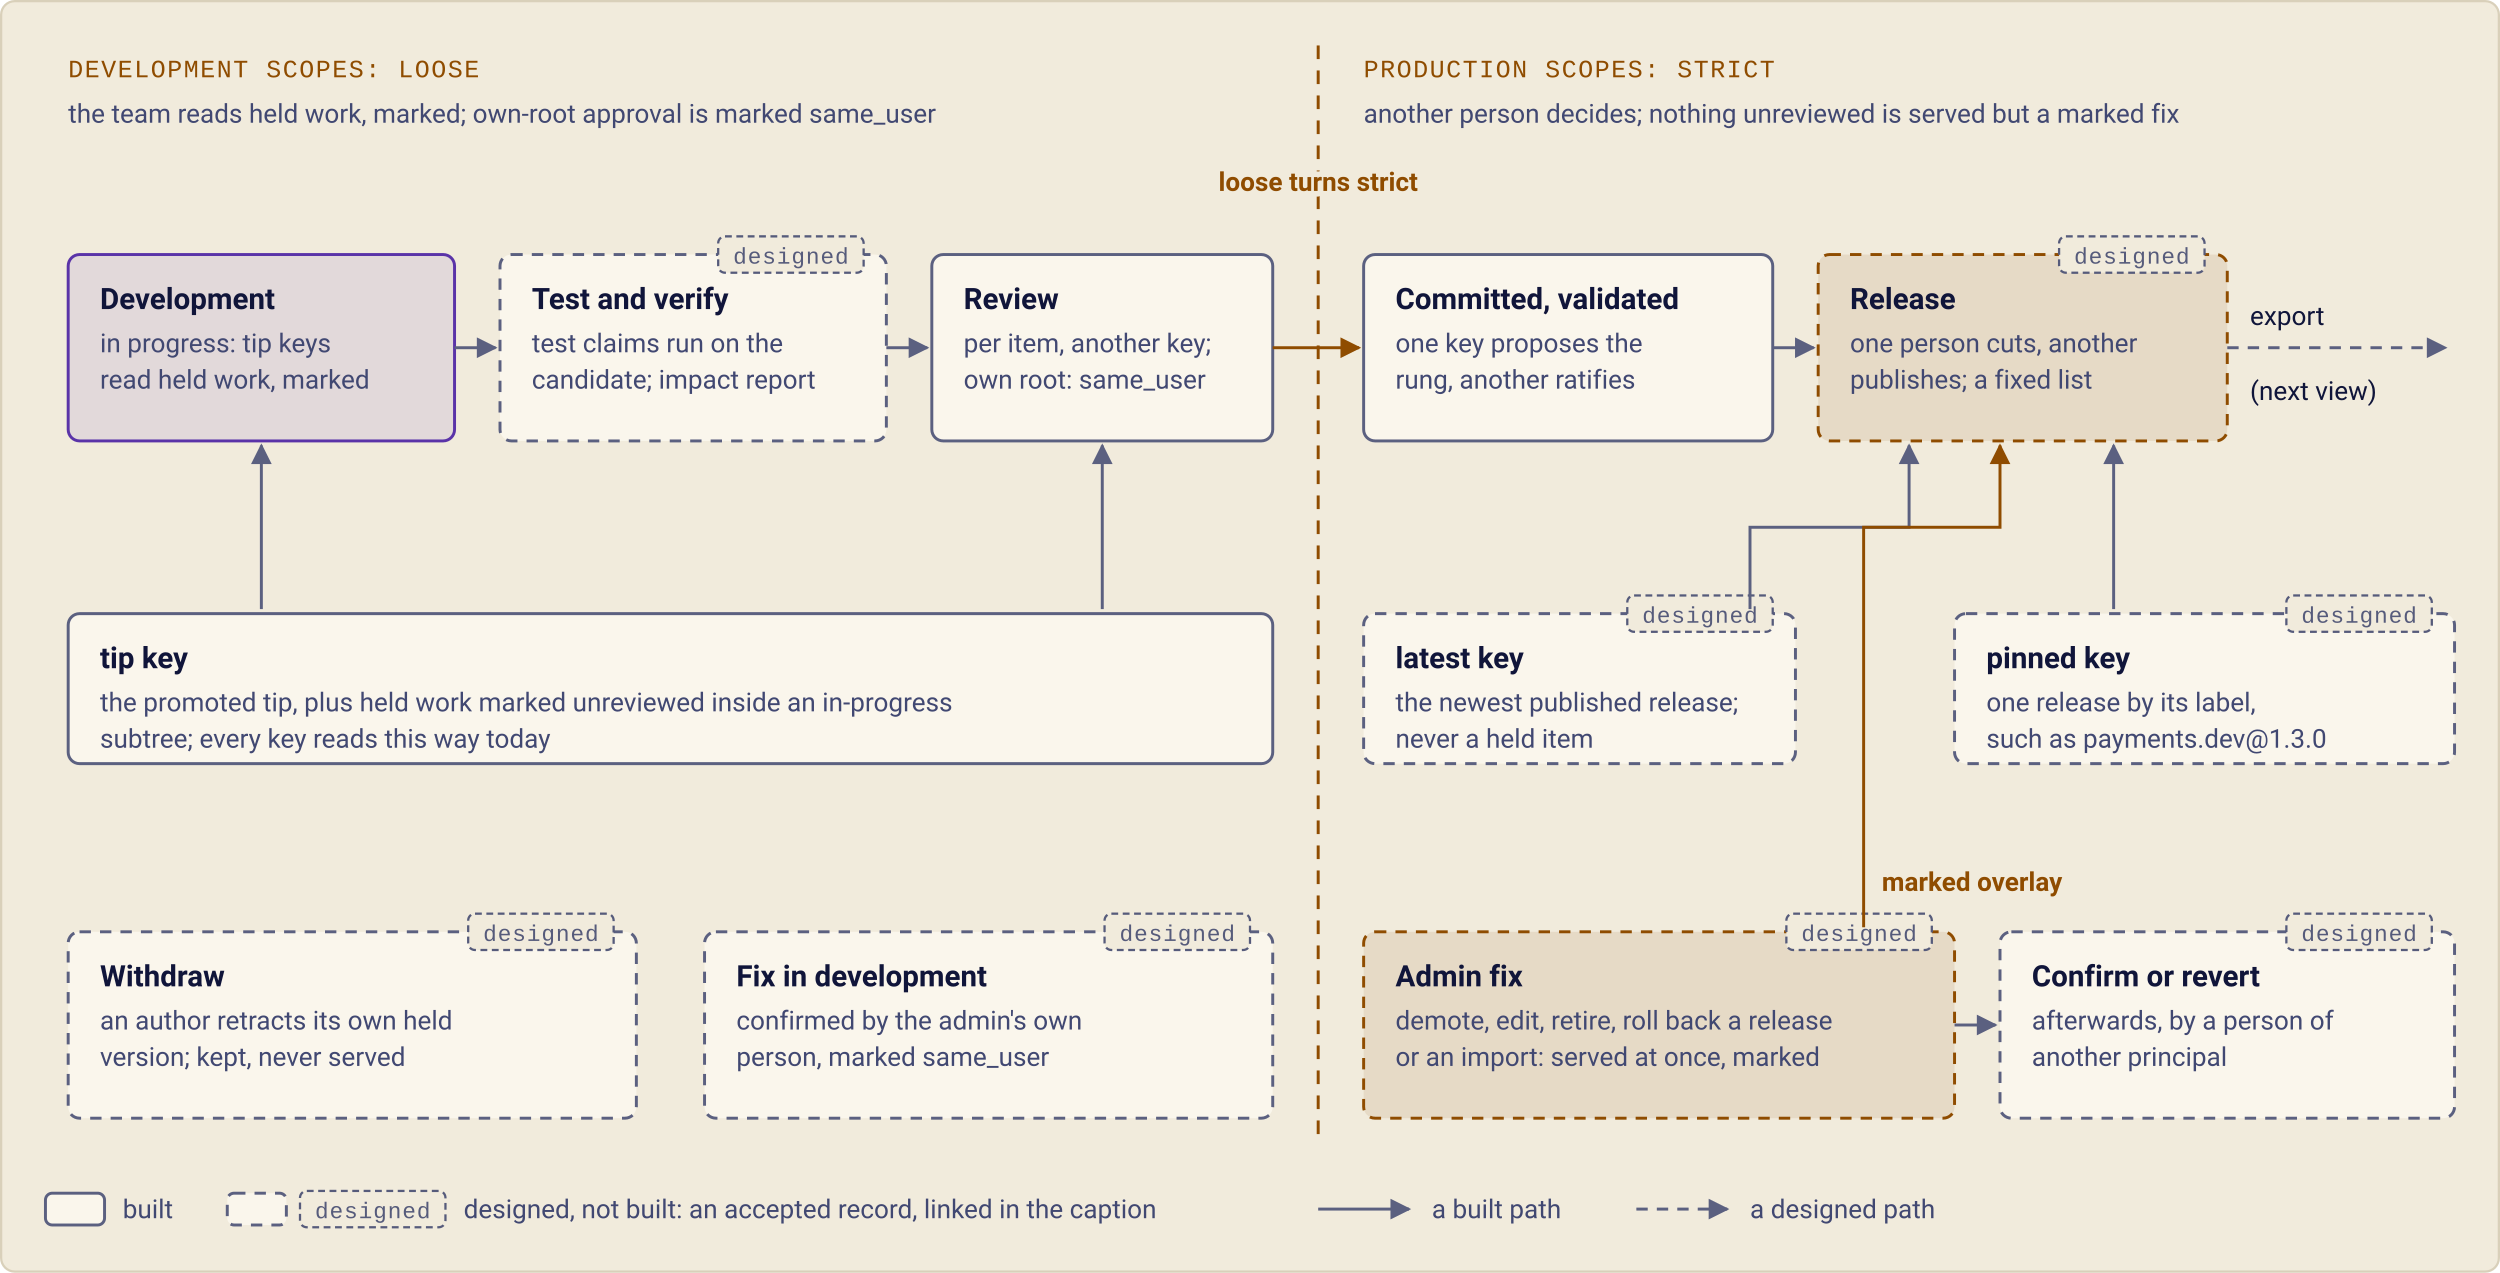
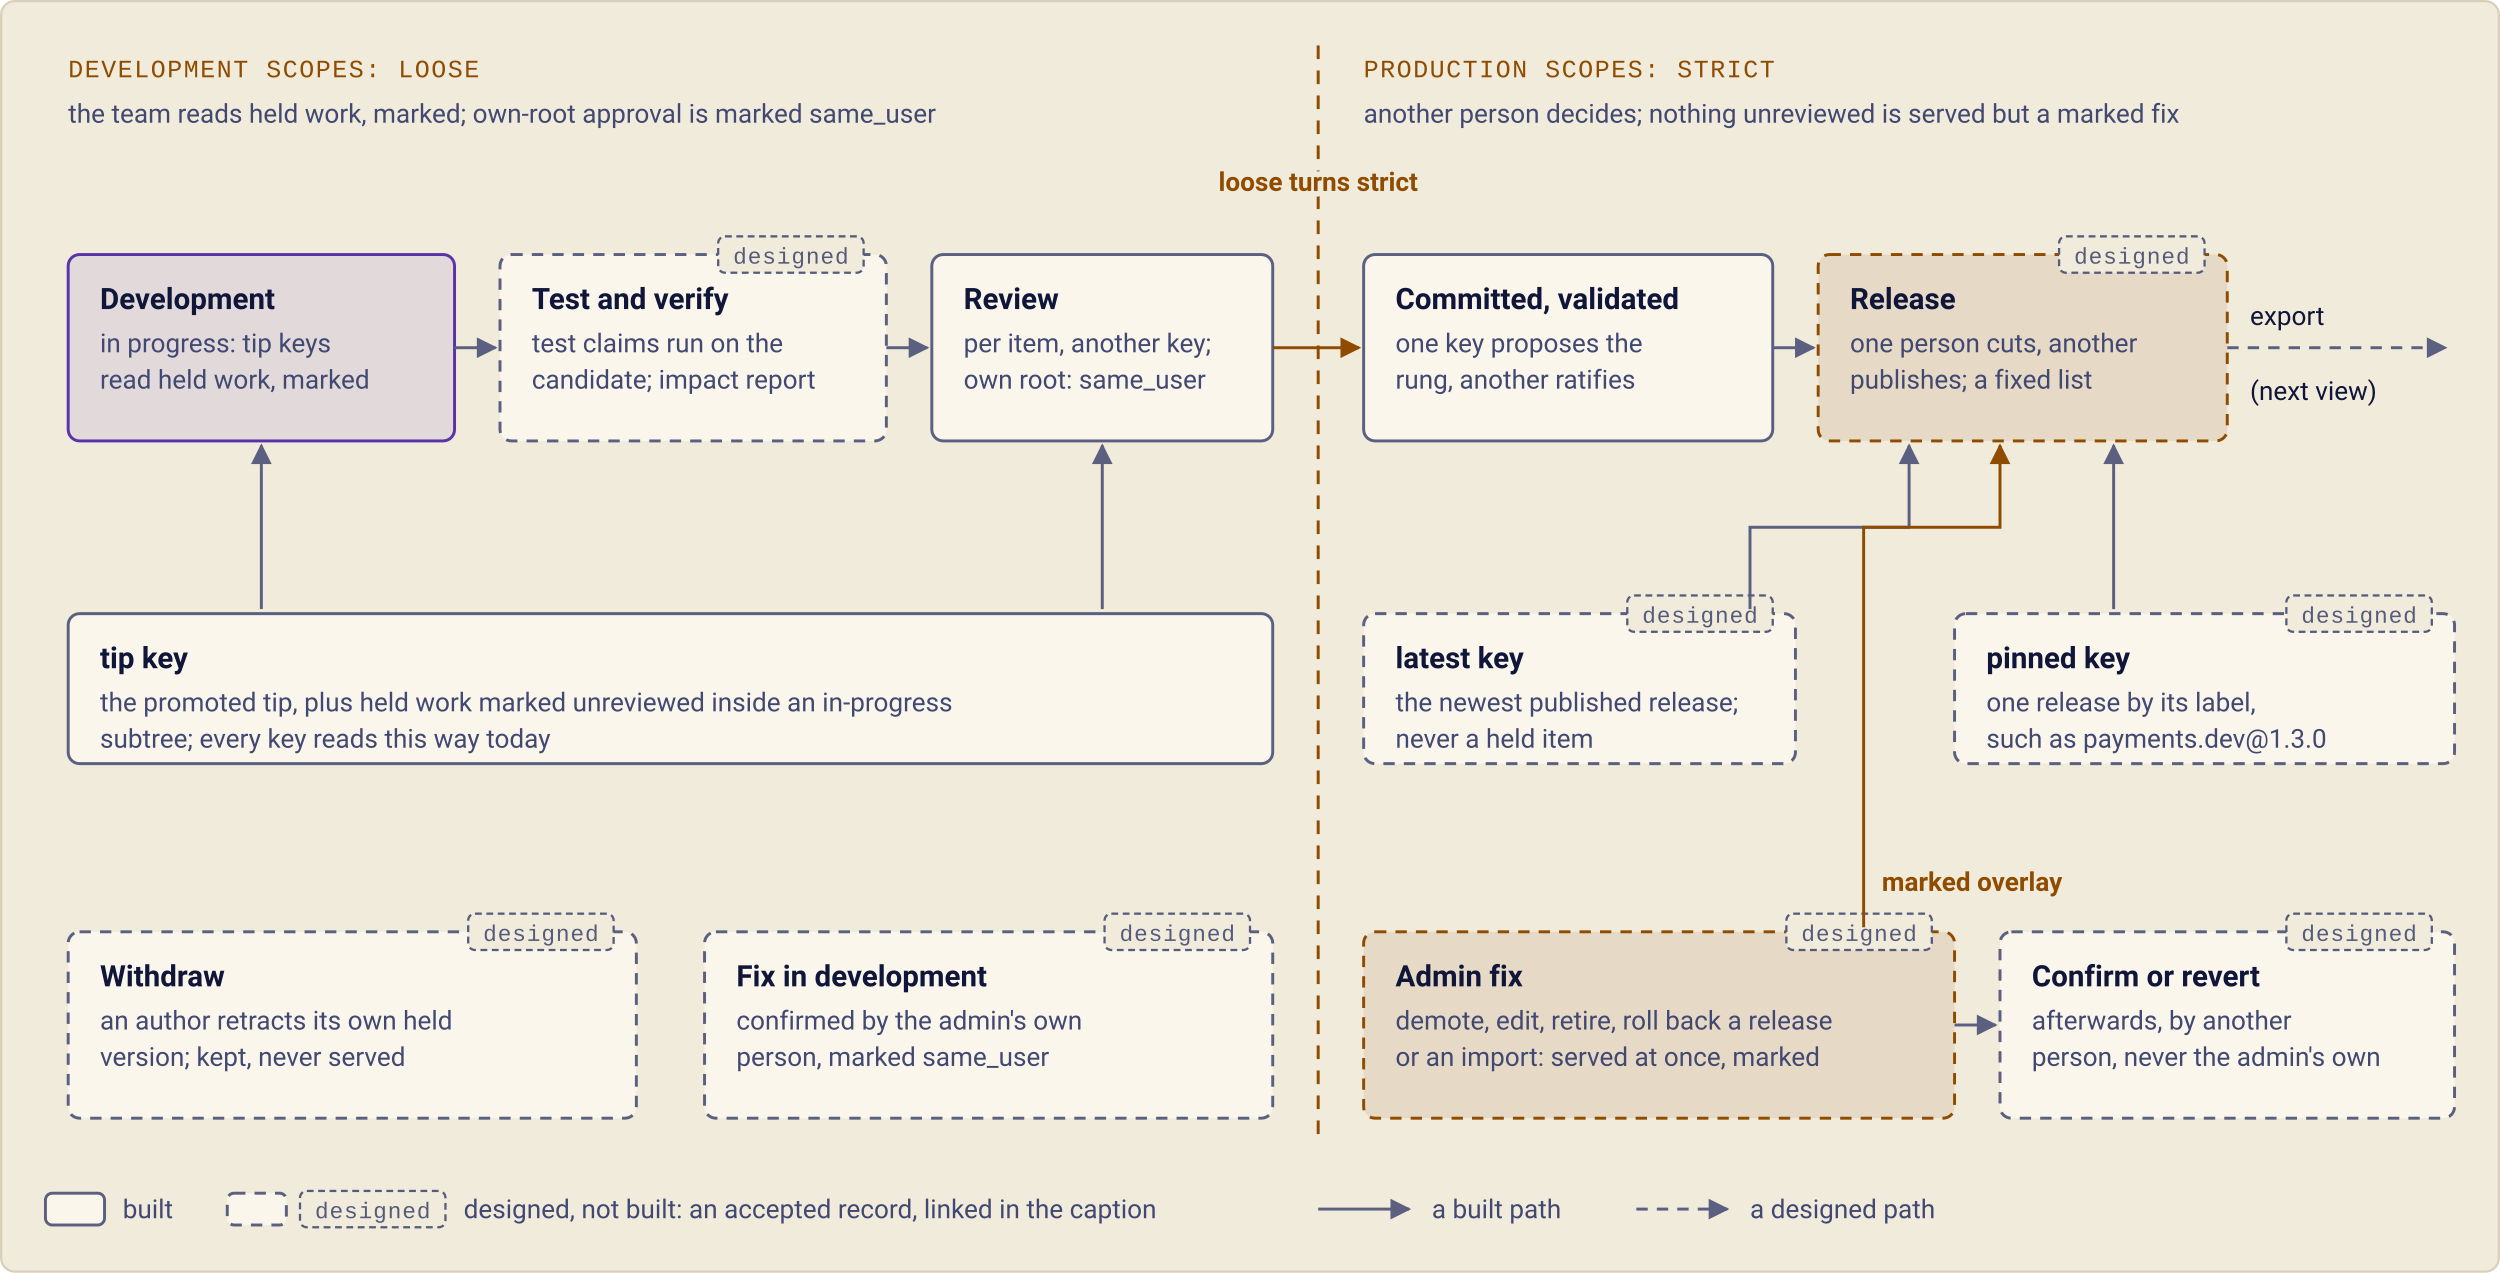
<svg xmlns="http://www.w3.org/2000/svg" width="1100" height="560" viewBox="0 0 1100 560" role="img" aria-labelledby="title desc">
  <style>
.plate{fill:#f1ebdc;stroke:#d9d0ba}
text{font-family:system-ui,-apple-system,"Segoe UI",Roboto,"Helvetica Neue",Arial,sans-serif}
.box{fill:#faf6ec;stroke:#5b6080;stroke-width:1.3}
.box.soft{fill:#e8e1cf}
.box.acc{fill:#8f4c001a;stroke:#8f4c00}
.box.ip{fill:#6a3fc41a;stroke:#5a33a8}
.box.plan{stroke-dasharray:5 4}
.zone{fill:none;stroke:#8f4c00;stroke-width:1.3;stroke-dasharray:6 5}
.zone.ip{stroke:#5a33a8}
.lane{fill:none;stroke:#d9d0ba;stroke-width:1}
.tree{fill:none;stroke:#d9d0ba;stroke-width:1.6}
.t{fill:#10153a;font-size:13px;font-weight:700}
.s{fill:#414872;font-size:11.5px}
.lanet{fill:#565b7b;font-size:11px;font-family:ui-monospace,SFMono-Regular,Menlo,Consolas,"Liberation Mono",monospace;letter-spacing:.06em}
.lanet.hi{fill:#8f4c00}
.e{fill:none;stroke:#5b6080;stroke-width:1.3}
.e.acc{stroke:#8f4c00}
.e.ip{stroke:#5a33a8}
.e.dash{stroke-dasharray:5 4}
.ah{fill:#5b6080}
.aha{fill:#8f4c00}
.ahi{fill:#5a33a8}
.el{fill:#10153a;font-size:11.5px;paint-order:stroke;stroke:#f1ebdc;stroke-width:5px;stroke-linejoin:round}
.acct{fill:#8f4c00;font-size:11.5px;font-weight:700;paint-order:stroke;stroke:#f1ebdc;stroke-width:5px;stroke-linejoin:round}
.ipt{fill:#5a33a8;font-size:11.5px;font-weight:700;paint-order:stroke;stroke:#f1ebdc;stroke-width:5px;stroke-linejoin:round}
.tag{fill:#f1ebdc;stroke:#565b7b;stroke-dasharray:3 2}
.tagt{fill:#565b7b;font-size:10px;font-family:ui-monospace,SFMono-Regular,Menlo,Consolas,"Liberation Mono",monospace;letter-spacing:.04em}
.reg{fill:#faf6ec;stroke:#5b6080;stroke-width:1.2}
.reg.outer{fill:#e8e1cf}
.reg.ip{fill:#6a3fc41a;stroke:#5a33a8;stroke-width:1.6}
.reg.plan{stroke-dasharray:5 4}
.reach{fill:none;stroke:#8f4c00;stroke-width:3}
.reach.b{stroke:#2f6690}
.reach.plan{stroke-dasharray:9 5}
.gh{fill:#f1ebdc;stroke:#10153a;stroke-width:1.6}
.gs{fill:#10153a;stroke:#10153a;stroke-width:1.6}
.gx{fill:none;stroke:#565b7b;stroke-width:1.4;stroke-dasharray:2 2}
.it{fill:#10153a;font-size:11.5px}
.it.dim{fill:#565b7b}
.icet{fill:#2f6690;font-size:11.5px;font-weight:700;paint-order:stroke;stroke:#f1ebdc;stroke-width:5px;stroke-linejoin:round}
.no{fill:none;stroke:#962a33;stroke-width:2}
@media (prefers-color-scheme: dark) {
.plate{fill:#0a0d22;stroke:#262c52}
text{font-family:system-ui,-apple-system,"Segoe UI",Roboto,"Helvetica Neue",Arial,sans-serif}
.box{fill:#0e1230;stroke:#5f7fa3;stroke-width:1.3}
.box.soft{fill:#111638}
.box.acc{fill:#f6a83e24;stroke:#f6a83e}
.box.ip{fill:#b48af229;stroke:#bb95f4}
.box.plan{stroke-dasharray:5 4}
.zone{fill:none;stroke:#f6a83e;stroke-width:1.3;stroke-dasharray:6 5}
.zone.ip{stroke:#bb95f4}
.lane{fill:none;stroke:#262c52;stroke-width:1}
.tree{fill:none;stroke:#262c52;stroke-width:1.6}
.t{fill:#efe9da;font-size:13px;font-weight:700}
.s{fill:#b7b4c6;font-size:11.5px}
.lanet{fill:#8c8fa8;font-size:11px;font-family:ui-monospace,SFMono-Regular,Menlo,Consolas,"Liberation Mono",monospace;letter-spacing:.06em}
.lanet.hi{fill:#f6a83e}
.e{fill:none;stroke:#5f7fa3;stroke-width:1.3}
.e.acc{stroke:#f6a83e}
.e.ip{stroke:#bb95f4}
.e.dash{stroke-dasharray:5 4}
.ah{fill:#5f7fa3}
.aha{fill:#f6a83e}
.ahi{fill:#bb95f4}
.el{fill:#efe9da;font-size:11.5px;paint-order:stroke;stroke:#0a0d22;stroke-width:5px;stroke-linejoin:round}
.acct{fill:#f6a83e;font-size:11.5px;font-weight:700;paint-order:stroke;stroke:#0a0d22;stroke-width:5px;stroke-linejoin:round}
.ipt{fill:#bb95f4;font-size:11.5px;font-weight:700;paint-order:stroke;stroke:#0a0d22;stroke-width:5px;stroke-linejoin:round}
.tag{fill:#0a0d22;stroke:#8c8fa8;stroke-dasharray:3 2}
.tagt{fill:#8c8fa8;font-size:10px;font-family:ui-monospace,SFMono-Regular,Menlo,Consolas,"Liberation Mono",monospace;letter-spacing:.04em}
.reg{fill:#0e1230;stroke:#5f7fa3;stroke-width:1.2}
.reg.outer{fill:#111638}
.reg.ip{fill:#b48af229;stroke:#bb95f4;stroke-width:1.6}
.reg.plan{stroke-dasharray:5 4}
.reach{fill:none;stroke:#f6a83e;stroke-width:3}
.reach.b{stroke:#9fc6e6}
.reach.plan{stroke-dasharray:9 5}
.gh{fill:#0a0d22;stroke:#efe9da;stroke-width:1.6}
.gs{fill:#efe9da;stroke:#efe9da;stroke-width:1.6}
.gx{fill:none;stroke:#8c8fa8;stroke-width:1.4;stroke-dasharray:2 2}
.it{fill:#efe9da;font-size:11.5px}
.it.dim{fill:#8c8fa8}
.icet{fill:#9fc6e6;font-size:11.5px;font-weight:700;paint-order:stroke;stroke:#0a0d22;stroke-width:5px;stroke-linejoin:round}
.no{fill:none;stroke:#e99393;stroke-width:2}
}
</style>
  <defs>
    <marker id="a" viewBox="0 0 10 10" refX="9" refY="5" markerWidth="7" markerHeight="7" orient="auto-start-reverse">
      <path class="ah" d="M0 0 L10 5 L0 10 z" />
    </marker>
    <marker id="aa" viewBox="0 0 10 10" refX="9" refY="5" markerWidth="7" markerHeight="7" orient="auto-start-reverse">
      <path class="aha" d="M0 0 L10 5 L0 10 z" />
    </marker>
    <marker id="ai" viewBox="0 0 10 10" refX="9" refY="5" markerWidth="7" markerHeight="7" orient="auto-start-reverse">
      <path class="ahi" d="M0 0 L10 5 L0 10 z" />
    </marker>
  </defs>
  <rect class="plate" x="0.5" y="0.5" width="1099" height="559" rx="6" />
  <text class="lanet hi" x="30" y="34">DEVELOPMENT SCOPES: LOOSE</text>
  <text class="s" x="30" y="54">the team reads held work, marked; own-root approval is marked same_user</text>
  <text class="lanet hi" x="600" y="34">PRODUCTION SCOPES: STRICT</text>
  <text class="s" x="600" y="54">another person decides; nothing unreviewed is served but a marked fix</text>
  <path class="zone" d="M580 20 V500" />
  <text class="acct" x="580" y="84" text-anchor="middle">loose turns strict</text>
  <rect class="box ip" x="30" y="112" width="170" height="82" rx="5" />
  <text class="t" x="44" y="136">Development</text>
  <text class="s" x="44" y="155">in progress: tip keys</text>
  <text class="s" x="44" y="171">read held work, marked</text>
  <rect class="box plan" x="220" y="112" width="170" height="82" rx="5" />
  <text class="t" x="234" y="136">Test and verify</text>
  <text class="s" x="234" y="155">test claims run on the</text>
  <text class="s" x="234" y="171">candidate; impact report</text>
  <rect class="tag" x="316" y="104" width="64" height="16" rx="3" />
  <text class="tagt" x="348" y="116" text-anchor="middle">designed</text>
  <rect class="box" x="410" y="112" width="150" height="82" rx="5" />
  <text class="t" x="424" y="136">Review</text>
  <text class="s" x="424" y="155">per item, another key;</text>
  <text class="s" x="424" y="171">own root: same_user</text>
  <rect class="box" x="600" y="112" width="180" height="82" rx="5" />
  <text class="t" x="614" y="136">Committed, validated</text>
  <text class="s" x="614" y="155">one key proposes the</text>
  <text class="s" x="614" y="171">rung, another ratifies</text>
  <rect class="box acc plan" x="800" y="112" width="180" height="82" rx="5" />
  <text class="t" x="814" y="136">Release</text>
  <text class="s" x="814" y="155">one person cuts, another</text>
  <text class="s" x="814" y="171">publishes; a fixed list</text>
  <rect class="tag" x="906" y="104" width="64" height="16" rx="3" />
  <text class="tagt" x="938" y="116" text-anchor="middle">designed</text>
  <path class="e" d="M200 153 H218" marker-end="url(#a)" />
  <path class="e" d="M390 153 H408" marker-end="url(#a)" />
  <path class="e" d="M780 153 H798" marker-end="url(#a)" />
  <path class="e acc" d="M560 153 H598" marker-end="url(#aa)" />
  <path class="e dash" d="M980 153 H1076" marker-end="url(#a)" />
  <text class="el" x="990" y="143">export</text>
  <text class="el" x="990" y="176">(next view)</text>
  <rect class="box" x="30" y="270" width="530" height="66" rx="5" />
  <text class="t" x="44" y="294">tip key</text>
  <text class="s" x="44" y="313">the promoted tip, plus held work marked unreviewed inside an in-progress</text>
  <text class="s" x="44" y="329">subtree; every key reads this way today</text>
  <path class="e" d="M115 268 V196" marker-end="url(#a)" />
  <path class="e" d="M485 268 V196" marker-end="url(#a)" />
  <rect class="box plan" x="600" y="270" width="190" height="66" rx="5" />
  <text class="t" x="614" y="294">latest key</text>
  <text class="s" x="614" y="313">the newest published release;</text>
  <text class="s" x="614" y="329">never a held item</text>
  <rect class="tag" x="716" y="262" width="64" height="16" rx="3" />
  <text class="tagt" x="748" y="274" text-anchor="middle">designed</text>
  <rect class="box plan" x="860" y="270" width="220" height="66" rx="5" />
  <text class="t" x="874" y="294">pinned key</text>
  <text class="s" x="874" y="313">one release by its label,</text>
  <text class="s" x="874" y="329">such as payments.dev@1.3.0</text>
  <rect class="tag" x="1006" y="262" width="64" height="16" rx="3" />
  <text class="tagt" x="1038" y="274" text-anchor="middle">designed</text>
  <path class="e" d="M770 268 V232 H840 V196" marker-end="url(#a)" />
  <path class="e" d="M930 268 V196" marker-end="url(#a)" />
  <rect class="box acc plan" x="600" y="410" width="260" height="82" rx="5" />
  <text class="t" x="614" y="434">Admin fix</text>
  <text class="s" x="614" y="453">demote, edit, retire, roll back a release</text>
  <text class="s" x="614" y="469">or an import: served at once, marked</text>
  <rect class="tag" x="786" y="402" width="64" height="16" rx="3" />
  <text class="tagt" x="818" y="414" text-anchor="middle">designed</text>
  <path class="e acc" d="M820 408 V232 H880 V196" marker-end="url(#aa)" />
  <text class="acct" x="828" y="392">marked overlay</text>
  <rect class="box plan" x="880" y="410" width="200" height="82" rx="5" />
  <text class="t" x="894" y="434">Confirm or revert</text>
-   <text class="s" x="894" y="453">afterwards, by a person of</text>
-   <text class="s" x="894" y="469">another principal</text>
+   <text class="s" x="894" y="453">afterwards, by another</text>
+   <text class="s" x="894" y="469">person, never the admin's own</text>
  <rect class="tag" x="1006" y="402" width="64" height="16" rx="3" />
  <text class="tagt" x="1038" y="414" text-anchor="middle">designed</text>
  <path class="e" d="M860 451 H878" marker-end="url(#a)" />
  <rect class="box plan" x="30" y="410" width="250" height="82" rx="5" />
  <text class="t" x="44" y="434">Withdraw</text>
  <text class="s" x="44" y="453">an author retracts its own held</text>
  <text class="s" x="44" y="469">version; kept, never served</text>
  <rect class="tag" x="206" y="402" width="64" height="16" rx="3" />
  <text class="tagt" x="238" y="414" text-anchor="middle">designed</text>
  <rect class="box plan" x="310" y="410" width="250" height="82" rx="5" />
  <text class="t" x="324" y="434">Fix in development</text>
  <text class="s" x="324" y="453">confirmed by the admin's own</text>
  <text class="s" x="324" y="469">person, marked same_user</text>
  <rect class="tag" x="486" y="402" width="64" height="16" rx="3" />
  <text class="tagt" x="518" y="414" text-anchor="middle">designed</text>
  <path class="e" d="M580 532 H620" marker-end="url(#a)" />
  <text class="s" x="630" y="536">a built path</text>
  <path class="e dash" d="M720 532 H760" marker-end="url(#a)" />
  <text class="s" x="770" y="536">a designed path</text>
  <rect class="box" x="20" y="525" width="26" height="14" rx="3" />
  <text class="s" x="54" y="536">built</text>
  <rect class="box plan" x="100" y="525" width="26" height="14" rx="3" />
  <rect class="tag" x="132" y="524" width="64" height="16" rx="3" />
  <text class="tagt" x="164" y="536" text-anchor="middle">designed</text>
  <text class="s" x="204" y="536">designed, not built: an accepted record, linked in the caption</text>
</svg>
